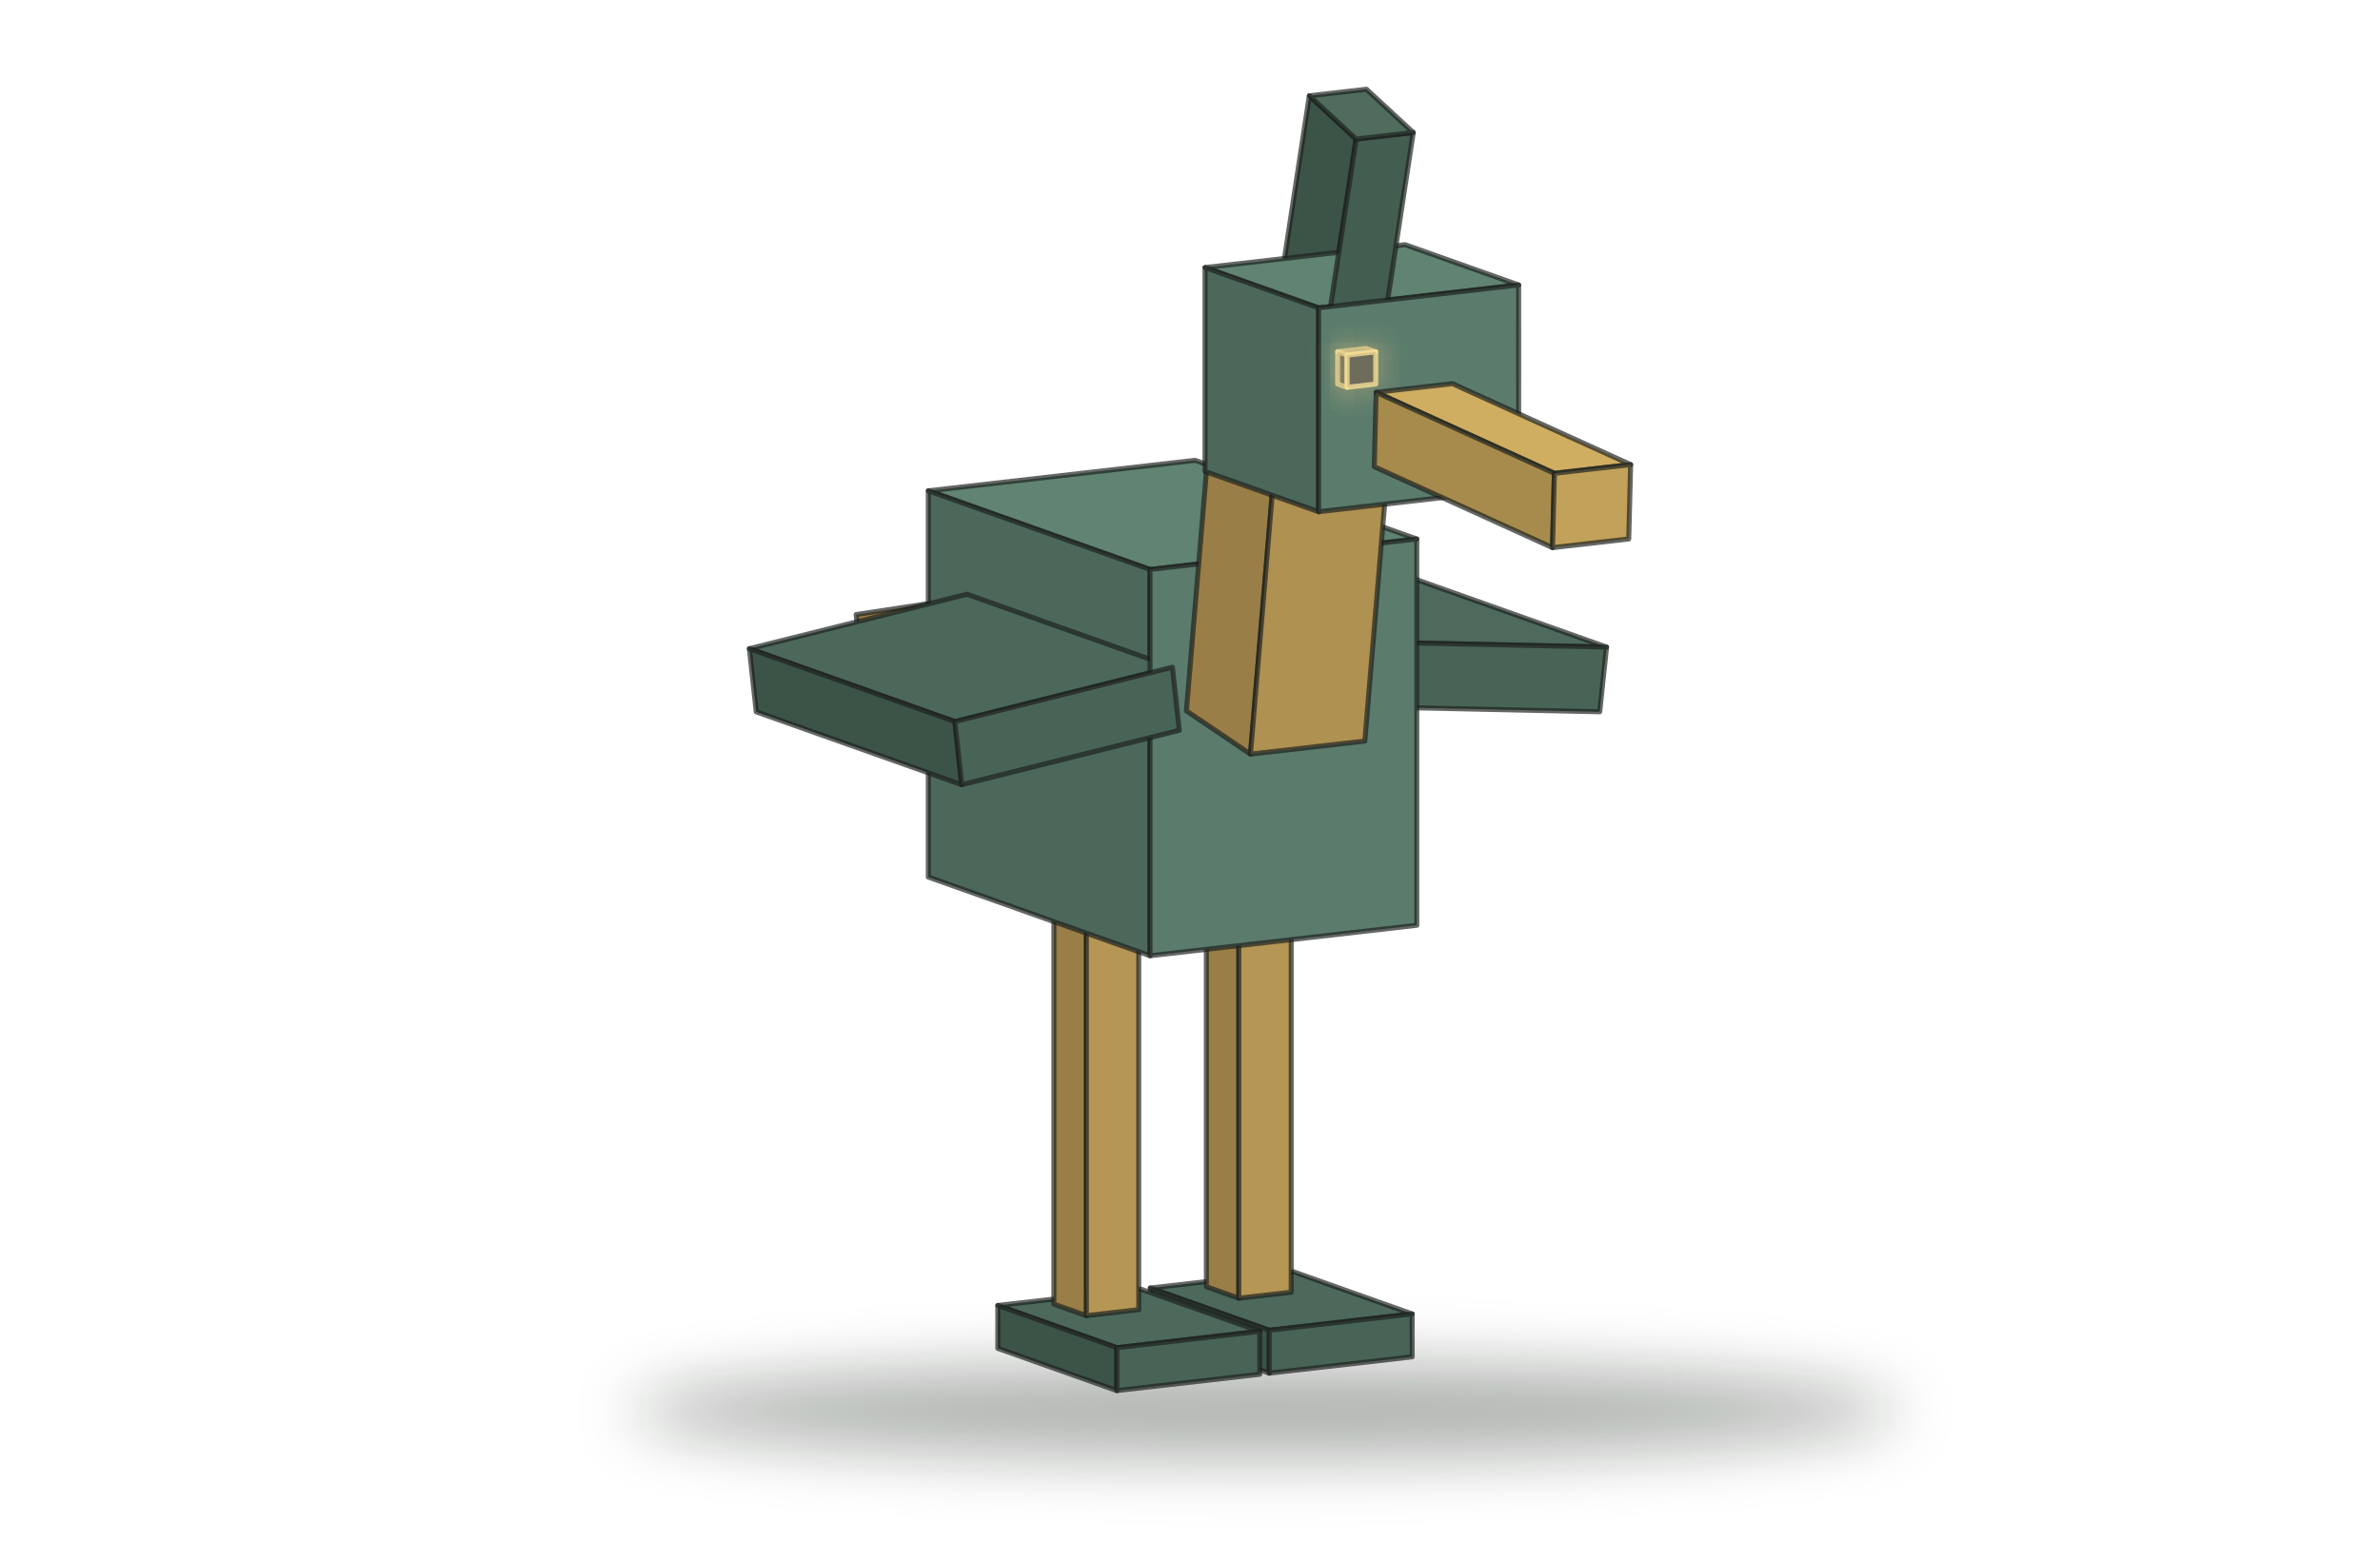
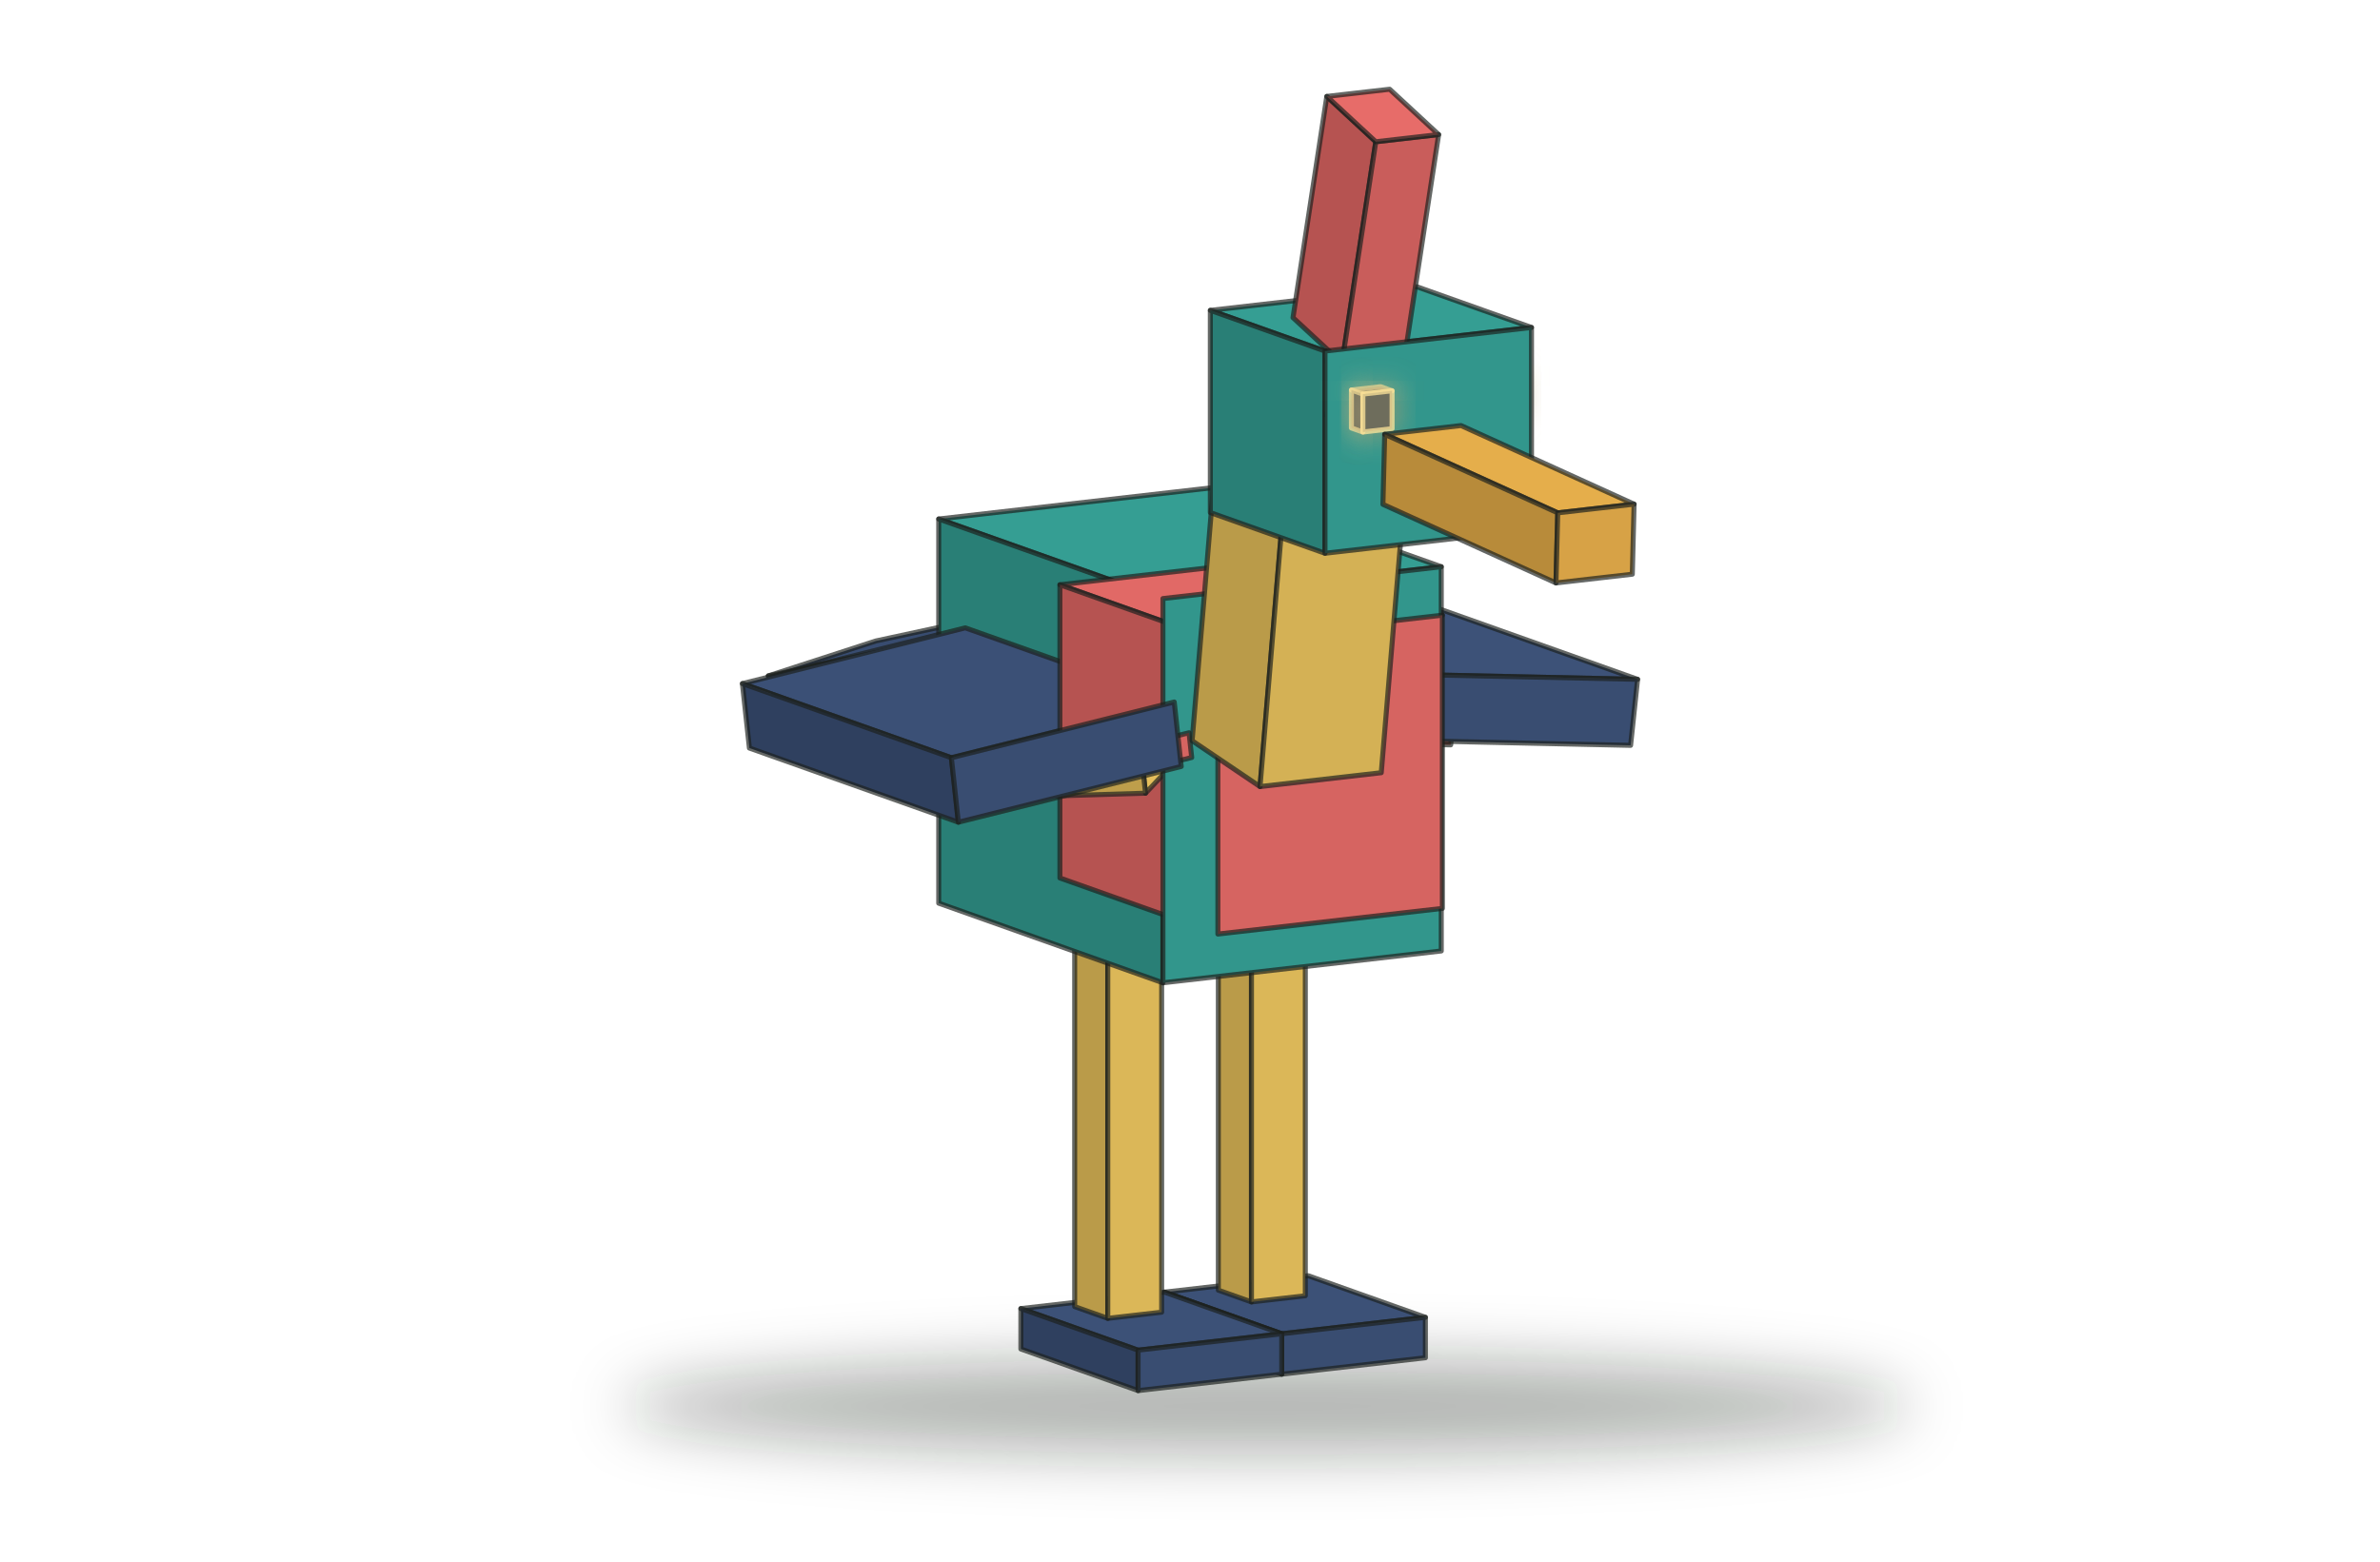
<svg xmlns="http://www.w3.org/2000/svg" width="640" height="420" viewBox="0 0 640 420" role="img" aria-labelledby="portrait-title">
  <defs>
    <filter id="portrait-glow" x="-80%" y="-80%" width="260%" height="260%">
      <feGaussianBlur stdDeviation="4" result="blur" />
      <feMerge>
        <feMergeNode in="blur" />
        <feMergeNode in="SourceGraphic" />
      </feMerge>
    </filter>
    <filter id="portrait-shadow" x="-40%" y="-80%" width="180%" height="260%">
      <feGaussianBlur stdDeviation="8" />
    </filter>
  </defs>
-   <ellipse cx="340.12" cy="379.49" rx="170.62" ry="13" fill="#0c120f" opacity=".32" filter="url(#portrait-shadow)" />
+   <ellipse cx="340.67" cy="378.17" rx="173.31" ry="13" fill="#0c120f" opacity=".32" filter="url(#portrait-shadow)" />
  <g>
-     <polygon points="317.51,177.49 273.96,182.47 233.09,188.67 276.65,183.69" fill="#9a7e47" stroke="#1c211e" stroke-opacity=".68" stroke-width="1.35" stroke-linejoin="round" vector-effect="non-scaling-stroke" />
-     <polygon points="273.96,182.47 271.08,159.08 230.21,165.28 233.09,188.67" fill="#9a7e47" stroke="#1c211e" stroke-opacity=".68" stroke-width="1.35" stroke-linejoin="round" vector-effect="non-scaling-stroke" />
-     <polygon points="317.51,177.49 314.64,154.10 271.08,159.08 273.96,182.47" fill="#bd9c59" stroke="#1c211e" stroke-opacity=".68" stroke-width="1.35" stroke-linejoin="round" vector-effect="non-scaling-stroke" />
-     <polygon points="379.75,353.38 347.75,342.02 309.32,346.41 341.31,357.77" fill="#4c695b" stroke="#1c211e" stroke-opacity=".68" stroke-width="1.35" stroke-linejoin="round" vector-effect="non-scaling-stroke" />
-     <polygon points="333.13,349.15 333.13,219.29 324.40,216.19 324.40,346.05" fill="#9a7e47" stroke="#1c211e" stroke-opacity=".68" stroke-width="1.35" stroke-linejoin="round" vector-effect="non-scaling-stroke" />
-     <polygon points="432.02,174.03 376.76,154.42 318.25,153.16 373.51,172.78" fill="#4d6a5c" stroke="#1c211e" stroke-opacity=".68" stroke-width="1.35" stroke-linejoin="round" vector-effect="non-scaling-stroke" />
-     <polygon points="347.22,347.54 347.22,217.68 333.13,219.29 333.13,349.15" fill="#b59655" stroke="#1c211e" stroke-opacity=".68" stroke-width="1.35" stroke-linejoin="round" vector-effect="non-scaling-stroke" />
-     <polygon points="341.31,369.31 341.31,357.77 309.32,346.41 309.32,357.96" fill="#3c5348" stroke="#1c211e" stroke-opacity=".68" stroke-width="1.35" stroke-linejoin="round" vector-effect="non-scaling-stroke" />
-     <polygon points="347.22,217.68 338.49,214.58 324.40,216.19 333.13,219.29" fill="#bf9d5a" stroke="#1c211e" stroke-opacity=".68" stroke-width="1.35" stroke-linejoin="round" vector-effect="non-scaling-stroke" />
-     <polygon points="371.67,190.18 373.51,172.78 318.25,153.16 316.41,170.56" fill="#3c5348" stroke="#1c211e" stroke-opacity=".68" stroke-width="1.35" stroke-linejoin="round" vector-effect="non-scaling-stroke" />
-     <polygon points="338.75,358.06 306.76,346.71 268.32,351.10 300.32,362.46" fill="#4c695b" stroke="#1c211e" stroke-opacity=".68" stroke-width="1.35" stroke-linejoin="round" vector-effect="non-scaling-stroke" />
-     <polygon points="292.13,353.84 292.13,223.98 283.40,220.88 283.40,350.74" fill="#9a7e47" stroke="#1c211e" stroke-opacity=".68" stroke-width="1.35" stroke-linejoin="round" vector-effect="non-scaling-stroke" />
-     <polygon points="379.75,364.92 379.75,353.38 341.31,357.77 341.31,369.31" fill="#486456" stroke="#1c211e" stroke-opacity=".68" stroke-width="1.35" stroke-linejoin="round" vector-effect="non-scaling-stroke" />
-     <polygon points="306.22,352.23 306.22,222.37 292.13,223.98 292.13,353.84" fill="#b59655" stroke="#1c211e" stroke-opacity=".68" stroke-width="1.35" stroke-linejoin="round" vector-effect="non-scaling-stroke" />
-     <polygon points="300.32,374.00 300.32,362.46 268.32,351.10 268.32,362.64" fill="#3c5348" stroke="#1c211e" stroke-opacity=".68" stroke-width="1.35" stroke-linejoin="round" vector-effect="non-scaling-stroke" />
-     <polygon points="306.22,222.37 297.50,219.27 283.40,220.88 292.13,223.98" fill="#bf9d5a" stroke="#1c211e" stroke-opacity=".68" stroke-width="1.35" stroke-linejoin="round" vector-effect="non-scaling-stroke" />
-     <polygon points="380.99,144.96 321.37,123.80 249.63,132.00 309.25,153.16" fill="#608372" stroke="#1c211e" stroke-opacity=".68" stroke-width="1.35" stroke-linejoin="round" vector-effect="non-scaling-stroke" />
-     <polygon points="309.25,257.05 309.25,153.16 249.63,132.00 249.63,235.89" fill="#4c685a" stroke="#1c211e" stroke-opacity=".68" stroke-width="1.35" stroke-linejoin="round" vector-effect="non-scaling-stroke" />
-     <polygon points="338.75,369.61 338.75,358.06 300.32,362.46 300.32,374.00" fill="#486456" stroke="#1c211e" stroke-opacity=".68" stroke-width="1.35" stroke-linejoin="round" vector-effect="non-scaling-stroke" />
-     <polygon points="430.18,191.43 432.02,174.03 373.51,172.78 371.67,190.18" fill="#486456" stroke="#1c211e" stroke-opacity=".68" stroke-width="1.35" stroke-linejoin="round" vector-effect="non-scaling-stroke" />
-     <polygon points="315.28,179.44 260.02,159.82 201.51,174.46 256.77,194.07" fill="#4b685a" stroke="#1c211e" stroke-opacity=".68" stroke-width="1.35" stroke-linejoin="round" vector-effect="non-scaling-stroke" />
-     <polygon points="380.99,248.85 380.99,144.96 309.25,153.16 309.25,257.05" fill="#5b7c6c" stroke="#1c211e" stroke-opacity=".68" stroke-width="1.35" stroke-linejoin="round" vector-effect="non-scaling-stroke" />
-     <polygon points="258.61,211.05 256.77,194.07 201.51,174.46 203.35,191.44" fill="#3c5348" stroke="#1c211e" stroke-opacity=".68" stroke-width="1.35" stroke-linejoin="round" vector-effect="non-scaling-stroke" />
-     <polygon points="336.26,202.82 344.83,100.45 327.60,88.82 319.03,191.19" fill="#9a7e47" stroke="#1c211e" stroke-opacity=".68" stroke-width="1.35" stroke-linejoin="round" vector-effect="non-scaling-stroke" />
-     <polygon points="367.01,199.31 375.58,96.94 344.83,100.45 336.26,202.82" fill="#af9152" stroke="#1c211e" stroke-opacity=".68" stroke-width="1.35" stroke-linejoin="round" vector-effect="non-scaling-stroke" />
-     <polygon points="317.12,196.42 315.28,179.44 256.77,194.07 258.61,211.05" fill="#486456" stroke="#1c211e" stroke-opacity=".68" stroke-width="1.35" stroke-linejoin="round" vector-effect="non-scaling-stroke" />
-     <polygon points="375.58,96.94 358.35,85.31 327.60,88.82 344.83,100.45" fill="#c2a05b" stroke="#1c211e" stroke-opacity=".68" stroke-width="1.35" stroke-linejoin="round" vector-effect="non-scaling-stroke" />
-     <polygon points="356.23,92.65 364.67,37.40 352.09,25.76 343.65,81.00" fill="#3c5348" stroke="#1c211e" stroke-opacity=".68" stroke-width="1.35" stroke-linejoin="round" vector-effect="non-scaling-stroke" />
-     <polygon points="408.38,76.64 377.84,65.80 324.04,71.96 354.58,82.80" fill="#608372" stroke="#1c211e" stroke-opacity=".68" stroke-width="1.35" stroke-linejoin="round" vector-effect="non-scaling-stroke" />
-     <polygon points="371.60,90.89 380.04,35.64 364.67,37.40 356.23,92.65" fill="#435d50" stroke="#1c211e" stroke-opacity=".68" stroke-width="1.35" stroke-linejoin="round" vector-effect="non-scaling-stroke" />
-     <polygon points="380.04,35.64 367.46,24.00 352.09,25.76 364.67,37.40" fill="#4f6c5d" stroke="#1c211e" stroke-opacity=".68" stroke-width="1.35" stroke-linejoin="round" vector-effect="non-scaling-stroke" />
-     <polygon points="354.58,137.63 354.58,82.80 324.04,71.96 324.04,126.79" fill="#4c685a" stroke="#1c211e" stroke-opacity=".68" stroke-width="1.35" stroke-linejoin="round" vector-effect="non-scaling-stroke" />
-     <polygon points="403.25,90.81 400.70,89.91 393.02,90.79 395.56,91.69" fill="#6e6d5b" stroke="#ffe59a" stroke-opacity=".74" stroke-width="1.35" stroke-linejoin="round" vector-effect="non-scaling-stroke" filter="url(#portrait-glow)" />
-     <polygon points="395.56,100.35 395.56,91.69 393.02,90.79 393.02,99.45" fill="#6e6d5b" stroke="#ffe59a" stroke-opacity=".74" stroke-width="1.35" stroke-linejoin="round" vector-effect="non-scaling-stroke" filter="url(#portrait-glow)" />
-     <polygon points="403.25,99.47 403.25,90.81 395.56,91.69 395.56,100.35" fill="#6e6d5b" stroke="#ffe59a" stroke-opacity=".74" stroke-width="1.35" stroke-linejoin="round" vector-effect="non-scaling-stroke" filter="url(#portrait-glow)" />
-     <polygon points="408.38,131.47 408.38,76.64 354.58,82.80 354.58,137.63" fill="#5b7c6c" stroke="#1c211e" stroke-opacity=".68" stroke-width="1.35" stroke-linejoin="round" vector-effect="non-scaling-stroke" />
-     <polygon points="369.94,94.62 367.40,93.72 359.71,94.60 362.25,95.50" fill="#6e6d5b" stroke="#ffe59a" stroke-opacity=".74" stroke-width="1.35" stroke-linejoin="round" vector-effect="non-scaling-stroke" filter="url(#portrait-glow)" />
-     <polygon points="362.25,104.16 362.25,95.50 359.71,94.60 359.71,103.26" fill="#6e6d5b" stroke="#ffe59a" stroke-opacity=".74" stroke-width="1.35" stroke-linejoin="round" vector-effect="non-scaling-stroke" filter="url(#portrait-glow)" />
-     <polygon points="369.94,103.28 369.94,94.62 362.25,95.50 362.25,104.16" fill="#6e6d5b" stroke="#ffe59a" stroke-opacity=".74" stroke-width="1.35" stroke-linejoin="round" vector-effect="non-scaling-stroke" filter="url(#portrait-glow)" />
-     <polygon points="438.49,124.95 390.56,103.18 370.06,105.52 417.99,127.30" fill="#cfae61" stroke="#1c211e" stroke-opacity=".68" stroke-width="1.35" stroke-linejoin="round" vector-effect="non-scaling-stroke" />
-     <polygon points="417.48,147.29 417.99,127.30 370.06,105.52 369.55,125.52" fill="#a68b4c" stroke="#1c211e" stroke-opacity=".68" stroke-width="1.35" stroke-linejoin="round" vector-effect="non-scaling-stroke" />
-     <polygon points="437.98,144.95 438.49,124.95 417.99,127.30 417.48,147.29" fill="#c2a25a" stroke="#1c211e" stroke-opacity=".68" stroke-width="1.35" stroke-linejoin="round" vector-effect="non-scaling-stroke" />
+     <polygon points="346.52,178.83 315.98,176.25 268.57,186.47 299.11,189.06" fill="#2f405f" stroke="#1c211e" stroke-opacity=".68" stroke-width="1.35" stroke-linejoin="round" vector-effect="non-scaling-stroke" />
+     <polygon points="315.98,176.25 316.29,158.35 268.88,168.57 268.57,186.47" fill="#2f405f" stroke="#1c211e" stroke-opacity=".68" stroke-width="1.35" stroke-linejoin="round" vector-effect="non-scaling-stroke" />
+     <polygon points="317.55,179.24 287.37,182.70 239.95,192.92 270.13,189.47" fill="#b65351" stroke="#1c211e" stroke-opacity=".68" stroke-width="1.35" stroke-linejoin="round" vector-effect="non-scaling-stroke" />
+     <polygon points="287.37,182.70 284.90,164.83 237.49,175.06 239.95,192.92" fill="#b65351" stroke="#1c211e" stroke-opacity=".68" stroke-width="1.35" stroke-linejoin="round" vector-effect="non-scaling-stroke" />
+     <polygon points="282.91,162.16 235.50,172.39 206.61,181.77 254.02,171.54" fill="#384c70" stroke="#1c211e" stroke-opacity=".68" stroke-width="1.35" stroke-linejoin="round" vector-effect="non-scaling-stroke" />
+     <polygon points="259.17,188.82 254.02,171.54 206.61,181.77 211.76,199.04" fill="#2f405f" stroke="#1c211e" stroke-opacity=".68" stroke-width="1.35" stroke-linejoin="round" vector-effect="non-scaling-stroke" />
+     <polygon points="346.52,178.83 346.83,160.93 316.29,158.35 315.98,176.25" fill="#3c5177" stroke="#1c211e" stroke-opacity=".68" stroke-width="1.35" stroke-linejoin="round" vector-effect="non-scaling-stroke" />
+     <polygon points="440.36,182.70 384.17,162.75 324.24,161.47 380.43,181.41" fill="#3d5278" stroke="#1c211e" stroke-opacity=".68" stroke-width="1.35" stroke-linejoin="round" vector-effect="non-scaling-stroke" />
+     <polygon points="317.55,179.24 315.08,161.38 284.90,164.83 287.37,182.70" fill="#e06866" stroke="#1c211e" stroke-opacity=".68" stroke-width="1.35" stroke-linejoin="round" vector-effect="non-scaling-stroke" />
+     <polygon points="383.30,354.29 351.78,343.10 313.15,347.52 344.67,358.71" fill="#3c5177" stroke="#1c211e" stroke-opacity=".68" stroke-width="1.35" stroke-linejoin="round" vector-effect="non-scaling-stroke" />
+     <polygon points="336.53,350.15 336.53,225.06 327.62,221.90 327.62,346.99" fill="#ba9b49" stroke="#1c211e" stroke-opacity=".68" stroke-width="1.35" stroke-linejoin="round" vector-effect="non-scaling-stroke" />
+     <polygon points="351.01,348.49 351.01,223.41 336.53,225.06 336.53,350.15" fill="#dbb758" stroke="#1c211e" stroke-opacity=".68" stroke-width="1.35" stroke-linejoin="round" vector-effect="non-scaling-stroke" />
+     <polygon points="390.82,193.50 351.08,179.39 317.52,178.67 357.26,192.78" fill="#e36a67" stroke="#1c211e" stroke-opacity=".68" stroke-width="1.35" stroke-linejoin="round" vector-effect="non-scaling-stroke" />
+     <polygon points="344.67,369.58 344.67,358.71 313.15,347.52 313.15,358.40" fill="#2f405f" stroke="#1c211e" stroke-opacity=".68" stroke-width="1.35" stroke-linejoin="round" vector-effect="non-scaling-stroke" />
+     <polygon points="351.01,223.41 342.11,220.24 327.62,221.90 336.53,225.06" fill="#e7c15d" stroke="#1c211e" stroke-opacity=".68" stroke-width="1.35" stroke-linejoin="round" vector-effect="non-scaling-stroke" />
+     <polygon points="378.55,199.17 380.43,181.41 324.24,161.47 322.36,179.23" fill="#2f405f" stroke="#1c211e" stroke-opacity=".68" stroke-width="1.35" stroke-linejoin="round" vector-effect="non-scaling-stroke" />
+     <polygon points="288.07,179.44 282.91,162.16 254.02,171.54 259.17,188.82" fill="#3c5177" stroke="#1c211e" stroke-opacity=".68" stroke-width="1.35" stroke-linejoin="round" vector-effect="non-scaling-stroke" />
+     <polygon points="356.54,199.61 357.26,192.78 317.52,178.67 316.80,185.50" fill="#b65351" stroke="#1c211e" stroke-opacity=".68" stroke-width="1.35" stroke-linejoin="round" vector-effect="non-scaling-stroke" />
+     <polygon points="344.67,358.71 313.15,347.52 274.52,351.94 306.04,363.12" fill="#3c5177" stroke="#1c211e" stroke-opacity=".68" stroke-width="1.35" stroke-linejoin="round" vector-effect="non-scaling-stroke" />
+     <polygon points="297.89,354.57 297.89,229.48 288.99,226.32 288.99,351.41" fill="#ba9b49" stroke="#1c211e" stroke-opacity=".68" stroke-width="1.35" stroke-linejoin="round" vector-effect="non-scaling-stroke" />
+     <polygon points="383.30,365.17 383.30,354.29 344.67,358.71 344.67,369.58" fill="#394d71" stroke="#1c211e" stroke-opacity=".68" stroke-width="1.35" stroke-linejoin="round" vector-effect="non-scaling-stroke" />
+     <polygon points="312.38,352.91 312.38,227.82 297.89,229.48 297.89,354.57" fill="#dbb758" stroke="#1c211e" stroke-opacity=".68" stroke-width="1.35" stroke-linejoin="round" vector-effect="non-scaling-stroke" />
+     <polygon points="306.04,374.00 306.04,363.12 274.52,351.94 274.52,362.81" fill="#2f405f" stroke="#1c211e" stroke-opacity=".68" stroke-width="1.35" stroke-linejoin="round" vector-effect="non-scaling-stroke" />
+     <polygon points="383.92,197.23 359.94,193.81 353.41,196.57 377.39,200.00" fill="#e9c25d" stroke="#1c211e" stroke-opacity=".68" stroke-width="1.35" stroke-linejoin="round" vector-effect="non-scaling-stroke" />
+     <polygon points="312.38,227.82 303.47,224.66 288.99,226.32 297.89,229.48" fill="#e7c15d" stroke="#1c211e" stroke-opacity=".68" stroke-width="1.35" stroke-linejoin="round" vector-effect="non-scaling-stroke" />
+     <polygon points="383.34,202.69 383.92,197.23 377.39,200.00 376.81,205.46" fill="#deb959" stroke="#1c211e" stroke-opacity=".68" stroke-width="1.35" stroke-linejoin="round" vector-effect="non-scaling-stroke" />
+     <polygon points="387.57,152.42 327.28,131.02 252.43,139.58 312.72,160.98" fill="#359e93" stroke="#1c211e" stroke-opacity=".68" stroke-width="1.35" stroke-linejoin="round" vector-effect="non-scaling-stroke" />
+     <polygon points="390.10,200.33 390.82,193.50 357.26,192.78 356.54,199.61" fill="#d66461" stroke="#1c211e" stroke-opacity=".68" stroke-width="1.35" stroke-linejoin="round" vector-effect="non-scaling-stroke" />
+     <polygon points="376.81,205.46 377.39,200.00 353.41,196.57 352.83,202.04" fill="#c6a54f" stroke="#1c211e" stroke-opacity=".68" stroke-width="1.35" stroke-linejoin="round" vector-effect="non-scaling-stroke" />
+     <polygon points="438.48,200.46 440.36,182.70 380.43,181.41 378.55,199.17" fill="#394d71" stroke="#1c211e" stroke-opacity=".68" stroke-width="1.35" stroke-linejoin="round" vector-effect="non-scaling-stroke" />
+     <polygon points="319.74,197.07 280.00,182.96 246.44,191.36 286.18,205.46" fill="#de6865" stroke="#1c211e" stroke-opacity=".68" stroke-width="1.35" stroke-linejoin="round" vector-effect="non-scaling-stroke" />
+     <polygon points="312.72,264.32 312.72,160.98 252.43,139.58 252.43,242.91" fill="#297f76" stroke="#1c211e" stroke-opacity=".68" stroke-width="1.35" stroke-linejoin="round" vector-effect="non-scaling-stroke" />
+     <polygon points="344.67,369.58 344.67,358.71 306.04,363.12 306.04,374.00" fill="#394d71" stroke="#1c211e" stroke-opacity=".68" stroke-width="1.35" stroke-linejoin="round" vector-effect="non-scaling-stroke" />
+     <polygon points="286.90,212.13 286.18,205.46 246.44,191.36 247.16,198.02" fill="#b65351" stroke="#1c211e" stroke-opacity=".68" stroke-width="1.35" stroke-linejoin="round" vector-effect="non-scaling-stroke" />
+     <polygon points="387.87,165.45 345.38,150.37 285.02,157.27 327.50,172.35" fill="#e16966" stroke="#1c211e" stroke-opacity=".68" stroke-width="1.35" stroke-linejoin="round" vector-effect="non-scaling-stroke" />
+     <polygon points="315.76,188.80 259.57,168.86 199.64,183.85 255.83,203.79" fill="#3b5076" stroke="#1c211e" stroke-opacity=".68" stroke-width="1.35" stroke-linejoin="round" vector-effect="non-scaling-stroke" />
+     <polygon points="314.00,201.08 290.02,201.80 283.49,208.71 307.46,207.99" fill="#e4be5b" stroke="#1c211e" stroke-opacity=".68" stroke-width="1.35" stroke-linejoin="round" vector-effect="non-scaling-stroke" />
+     <polygon points="327.50,251.21 327.50,172.35 285.02,157.27 285.02,236.13" fill="#b65351" stroke="#1c211e" stroke-opacity=".68" stroke-width="1.35" stroke-linejoin="round" vector-effect="non-scaling-stroke" />
+     <polygon points="314.57,206.41 314.00,201.08 307.46,207.99 308.04,213.33" fill="#e5bf5c" stroke="#1c211e" stroke-opacity=".68" stroke-width="1.35" stroke-linejoin="round" vector-effect="non-scaling-stroke" />
+     <polygon points="257.71,221.13 255.83,203.79 199.64,183.85 201.52,201.19" fill="#2f405f" stroke="#1c211e" stroke-opacity=".68" stroke-width="1.35" stroke-linejoin="round" vector-effect="non-scaling-stroke" />
+     <polygon points="387.57,255.76 387.57,152.42 312.72,160.98 312.72,264.32" fill="#32968c" stroke="#1c211e" stroke-opacity=".68" stroke-width="1.35" stroke-linejoin="round" vector-effect="non-scaling-stroke" />
+     <polygon points="320.46,203.73 319.74,197.07 286.18,205.46 286.90,212.13" fill="#d66461" stroke="#1c211e" stroke-opacity=".68" stroke-width="1.35" stroke-linejoin="round" vector-effect="non-scaling-stroke" />
+     <polygon points="308.04,213.33 307.46,207.99 283.49,208.71 284.06,214.05" fill="#be9e4b" stroke="#1c211e" stroke-opacity=".68" stroke-width="1.35" stroke-linejoin="round" vector-effect="non-scaling-stroke" />
+     <polygon points="387.87,244.31 387.87,165.45 327.50,172.35 327.50,251.21" fill="#d66461" stroke="#1c211e" stroke-opacity=".68" stroke-width="1.35" stroke-linejoin="round" vector-effect="non-scaling-stroke" />
+     <polygon points="338.83,211.55 347.13,112.48 328.87,100.15 320.57,199.22" fill="#ba9b49" stroke="#1c211e" stroke-opacity=".68" stroke-width="1.35" stroke-linejoin="round" vector-effect="non-scaling-stroke" />
+     <polygon points="371.43,207.82 379.73,108.75 347.13,112.48 338.83,211.55" fill="#d4b155" stroke="#1c211e" stroke-opacity=".68" stroke-width="1.35" stroke-linejoin="round" vector-effect="non-scaling-stroke" />
+     <polygon points="379.73,108.75 361.46,96.42 328.87,100.15 347.13,112.48" fill="#ebc45e" stroke="#1c211e" stroke-opacity=".68" stroke-width="1.35" stroke-linejoin="round" vector-effect="non-scaling-stroke" />
+     <polygon points="317.64,206.14 315.76,188.80 255.83,203.79 257.71,221.13" fill="#394d71" stroke="#1c211e" stroke-opacity=".68" stroke-width="1.35" stroke-linejoin="round" vector-effect="non-scaling-stroke" />
+     <polygon points="411.83,88.07 381.00,77.12 325.47,83.47 356.30,94.42" fill="#359e93" stroke="#1c211e" stroke-opacity=".68" stroke-width="1.35" stroke-linejoin="round" vector-effect="non-scaling-stroke" />
+     <polygon points="360.87,97.62 369.96,38.12 356.79,25.93 347.70,85.43" fill="#b65351" stroke="#1c211e" stroke-opacity=".68" stroke-width="1.35" stroke-linejoin="round" vector-effect="non-scaling-stroke" />
+     <polygon points="356.30,148.80 356.30,94.42 325.47,83.47 325.47,137.86" fill="#297f76" stroke="#1c211e" stroke-opacity=".68" stroke-width="1.35" stroke-linejoin="round" vector-effect="non-scaling-stroke" />
+     <polygon points="377.77,95.69 386.86,36.19 369.96,38.12 360.87,97.62" fill="#c95d5b" stroke="#1c211e" stroke-opacity=".68" stroke-width="1.35" stroke-linejoin="round" vector-effect="non-scaling-stroke" />
+     <polygon points="386.86,36.19 373.69,24.00 356.79,25.93 369.96,38.12" fill="#e76c69" stroke="#1c211e" stroke-opacity=".68" stroke-width="1.35" stroke-linejoin="round" vector-effect="non-scaling-stroke" />
+     <polygon points="408.14,101.23 405.06,100.14 397.21,101.04 400.30,102.13" fill="#6e6d5b" stroke="#ffe59a" stroke-opacity=".74" stroke-width="1.35" stroke-linejoin="round" vector-effect="non-scaling-stroke" filter="url(#portrait-glow)" />
+     <polygon points="400.30,112.33 400.30,102.13 397.21,101.04 397.21,111.23" fill="#6e6d5b" stroke="#ffe59a" stroke-opacity=".74" stroke-width="1.35" stroke-linejoin="round" vector-effect="non-scaling-stroke" filter="url(#portrait-glow)" />
+     <polygon points="408.14,111.43 408.14,101.23 400.30,102.13 400.30,112.33" fill="#6e6d5b" stroke="#ffe59a" stroke-opacity=".74" stroke-width="1.35" stroke-linejoin="round" vector-effect="non-scaling-stroke" filter="url(#portrait-glow)" />
+     <polygon points="411.83,142.45 411.83,88.07 356.30,94.42 356.30,148.80" fill="#32968c" stroke="#1c211e" stroke-opacity=".68" stroke-width="1.35" stroke-linejoin="round" vector-effect="non-scaling-stroke" />
+     <polygon points="374.34,105.10 371.26,104.00 363.41,104.90 366.49,105.99" fill="#6e6d5b" stroke="#ffe59a" stroke-opacity=".74" stroke-width="1.35" stroke-linejoin="round" vector-effect="non-scaling-stroke" filter="url(#portrait-glow)" />
+     <polygon points="366.49,116.19 366.49,105.99 363.41,104.90 363.41,115.10" fill="#6e6d5b" stroke="#ffe59a" stroke-opacity=".74" stroke-width="1.35" stroke-linejoin="round" vector-effect="non-scaling-stroke" filter="url(#portrait-glow)" />
+     <polygon points="374.34,115.29 374.34,105.10 366.49,105.99 366.49,116.19" fill="#6e6d5b" stroke="#ffe59a" stroke-opacity=".74" stroke-width="1.35" stroke-linejoin="round" vector-effect="non-scaling-stroke" filter="url(#portrait-glow)" />
+     <polygon points="439.42,135.59 392.88,114.45 372.36,116.80 418.89,137.93" fill="#e5ae4b" stroke="#1c211e" stroke-opacity=".68" stroke-width="1.35" stroke-linejoin="round" vector-effect="non-scaling-stroke" />
+     <polygon points="418.41,156.78 418.89,137.93 372.36,116.80 371.88,135.64" fill="#b88b3a" stroke="#1c211e" stroke-opacity=".68" stroke-width="1.35" stroke-linejoin="round" vector-effect="non-scaling-stroke" />
+     <polygon points="438.94,154.43 439.42,135.59 418.89,137.93 418.41,156.78" fill="#d7a246" stroke="#1c211e" stroke-opacity=".68" stroke-width="1.35" stroke-linejoin="round" vector-effect="non-scaling-stroke" />
  </g>
</svg>
